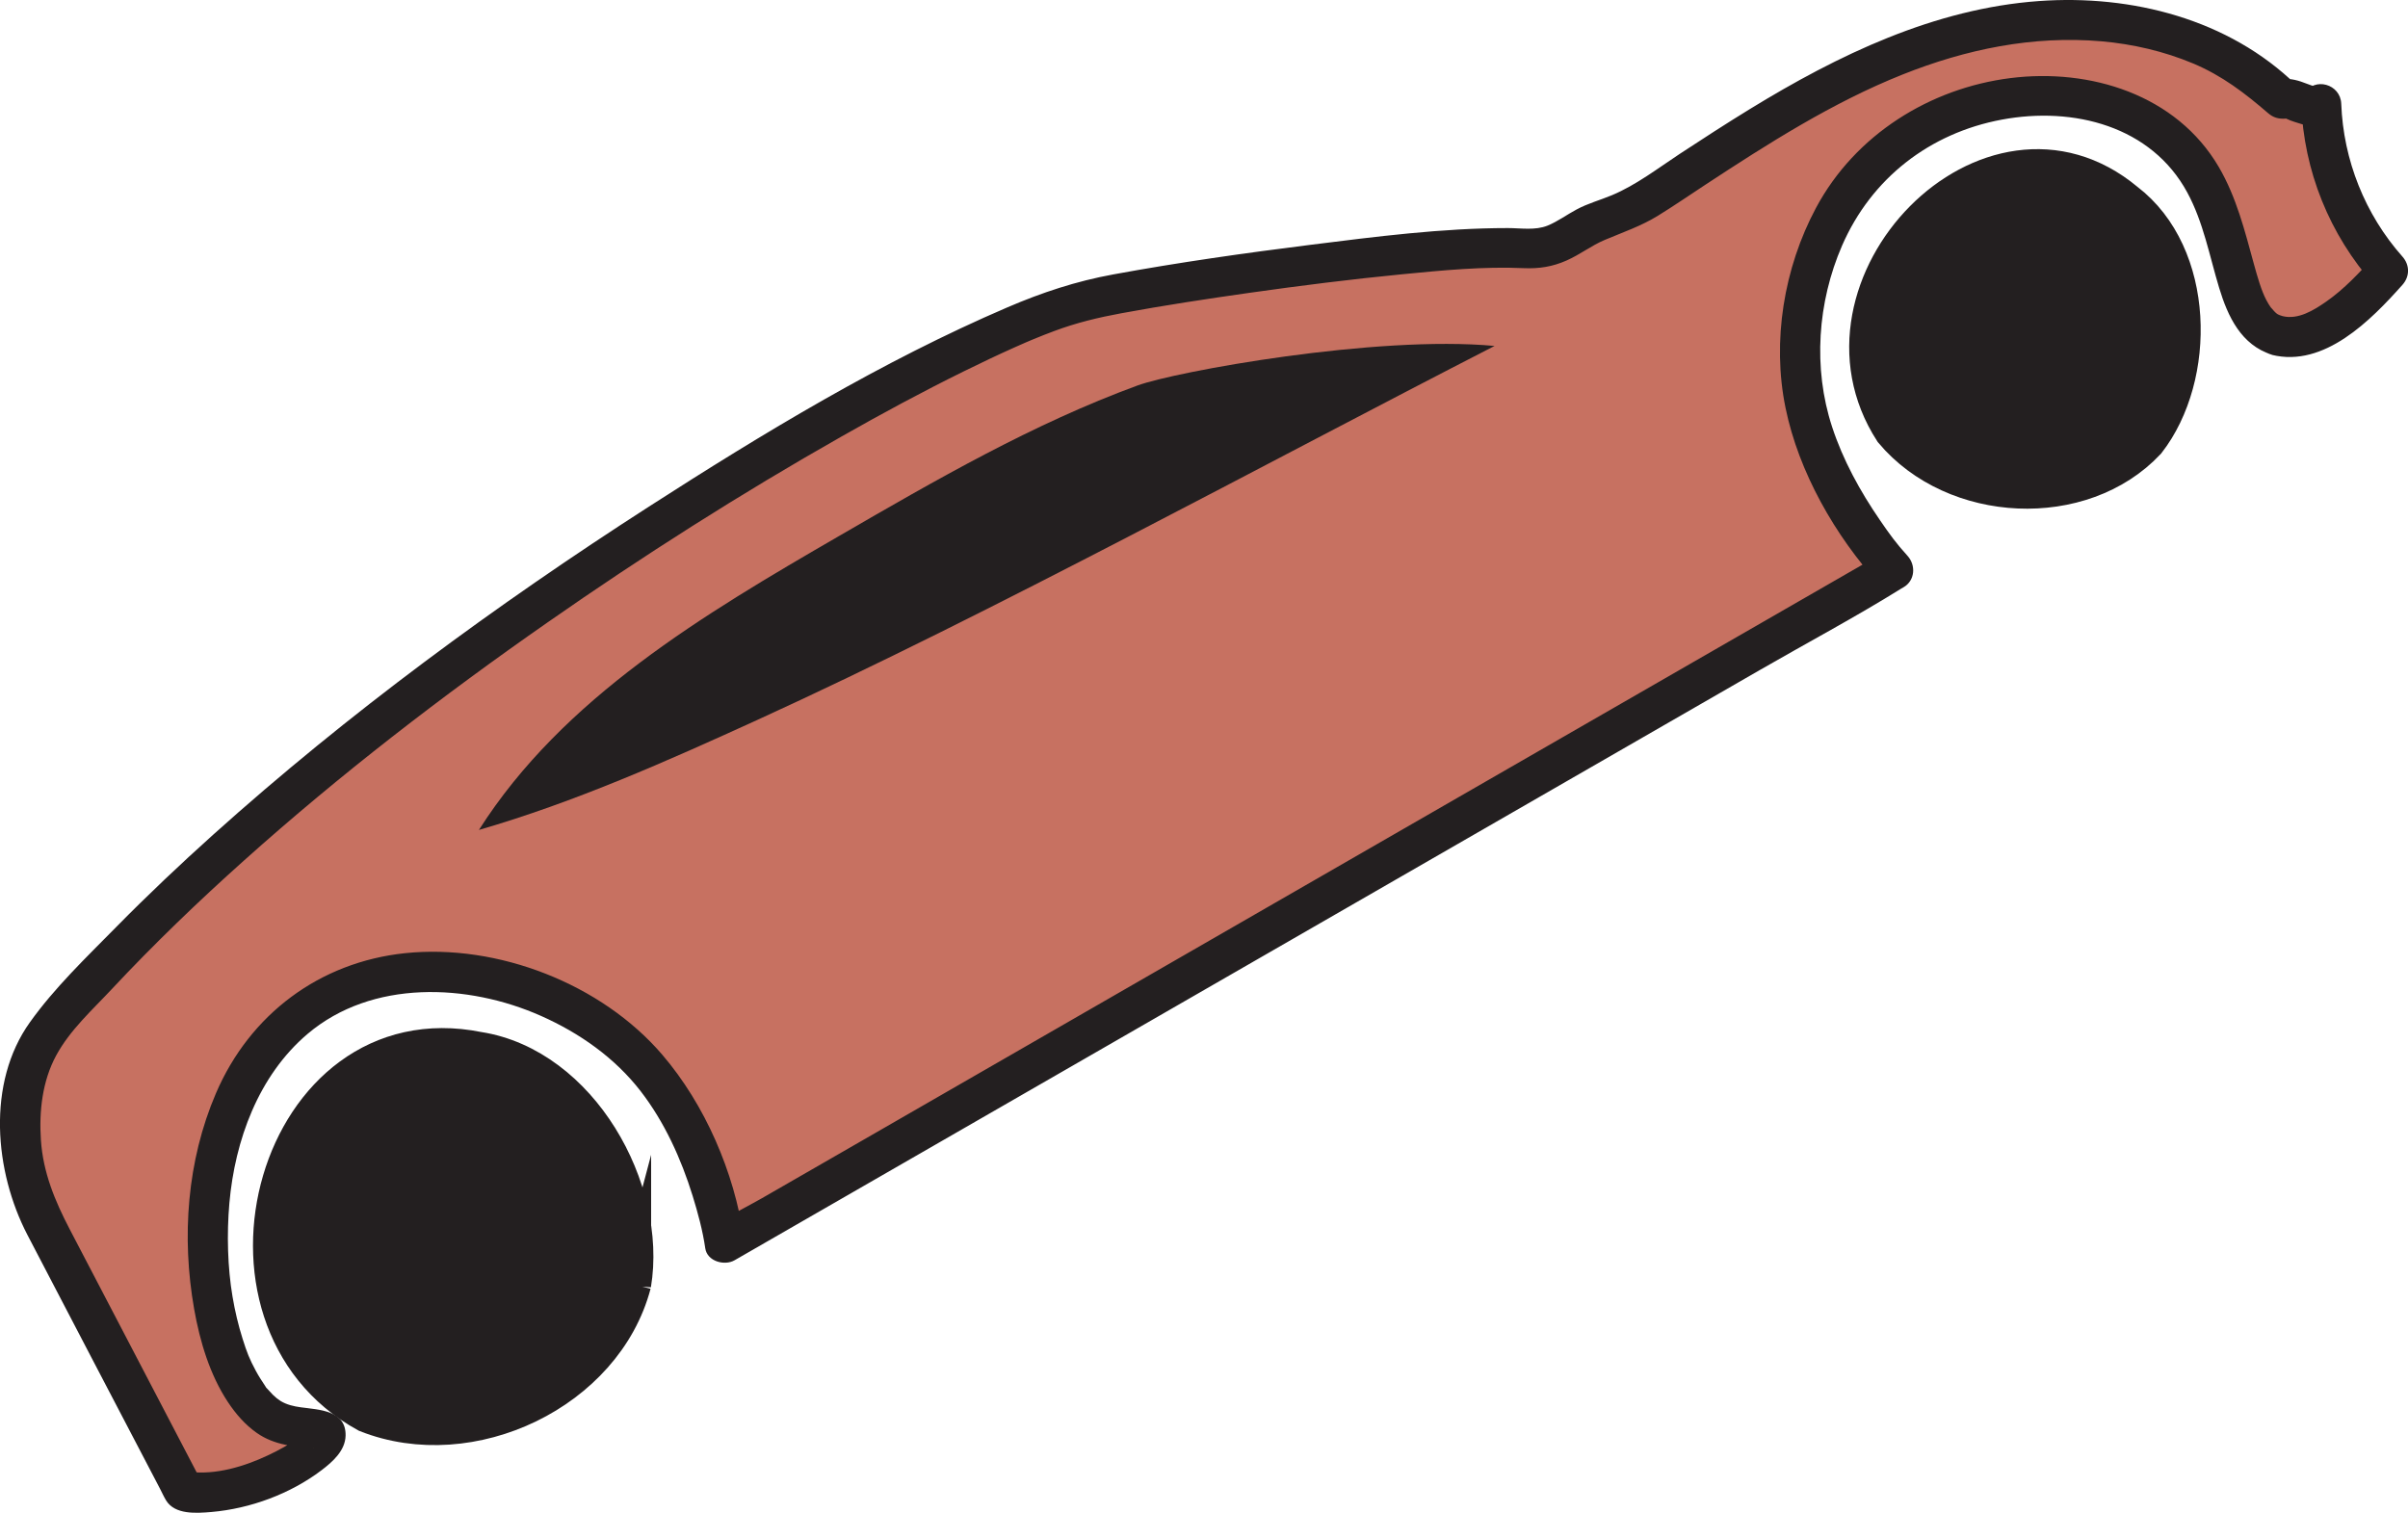
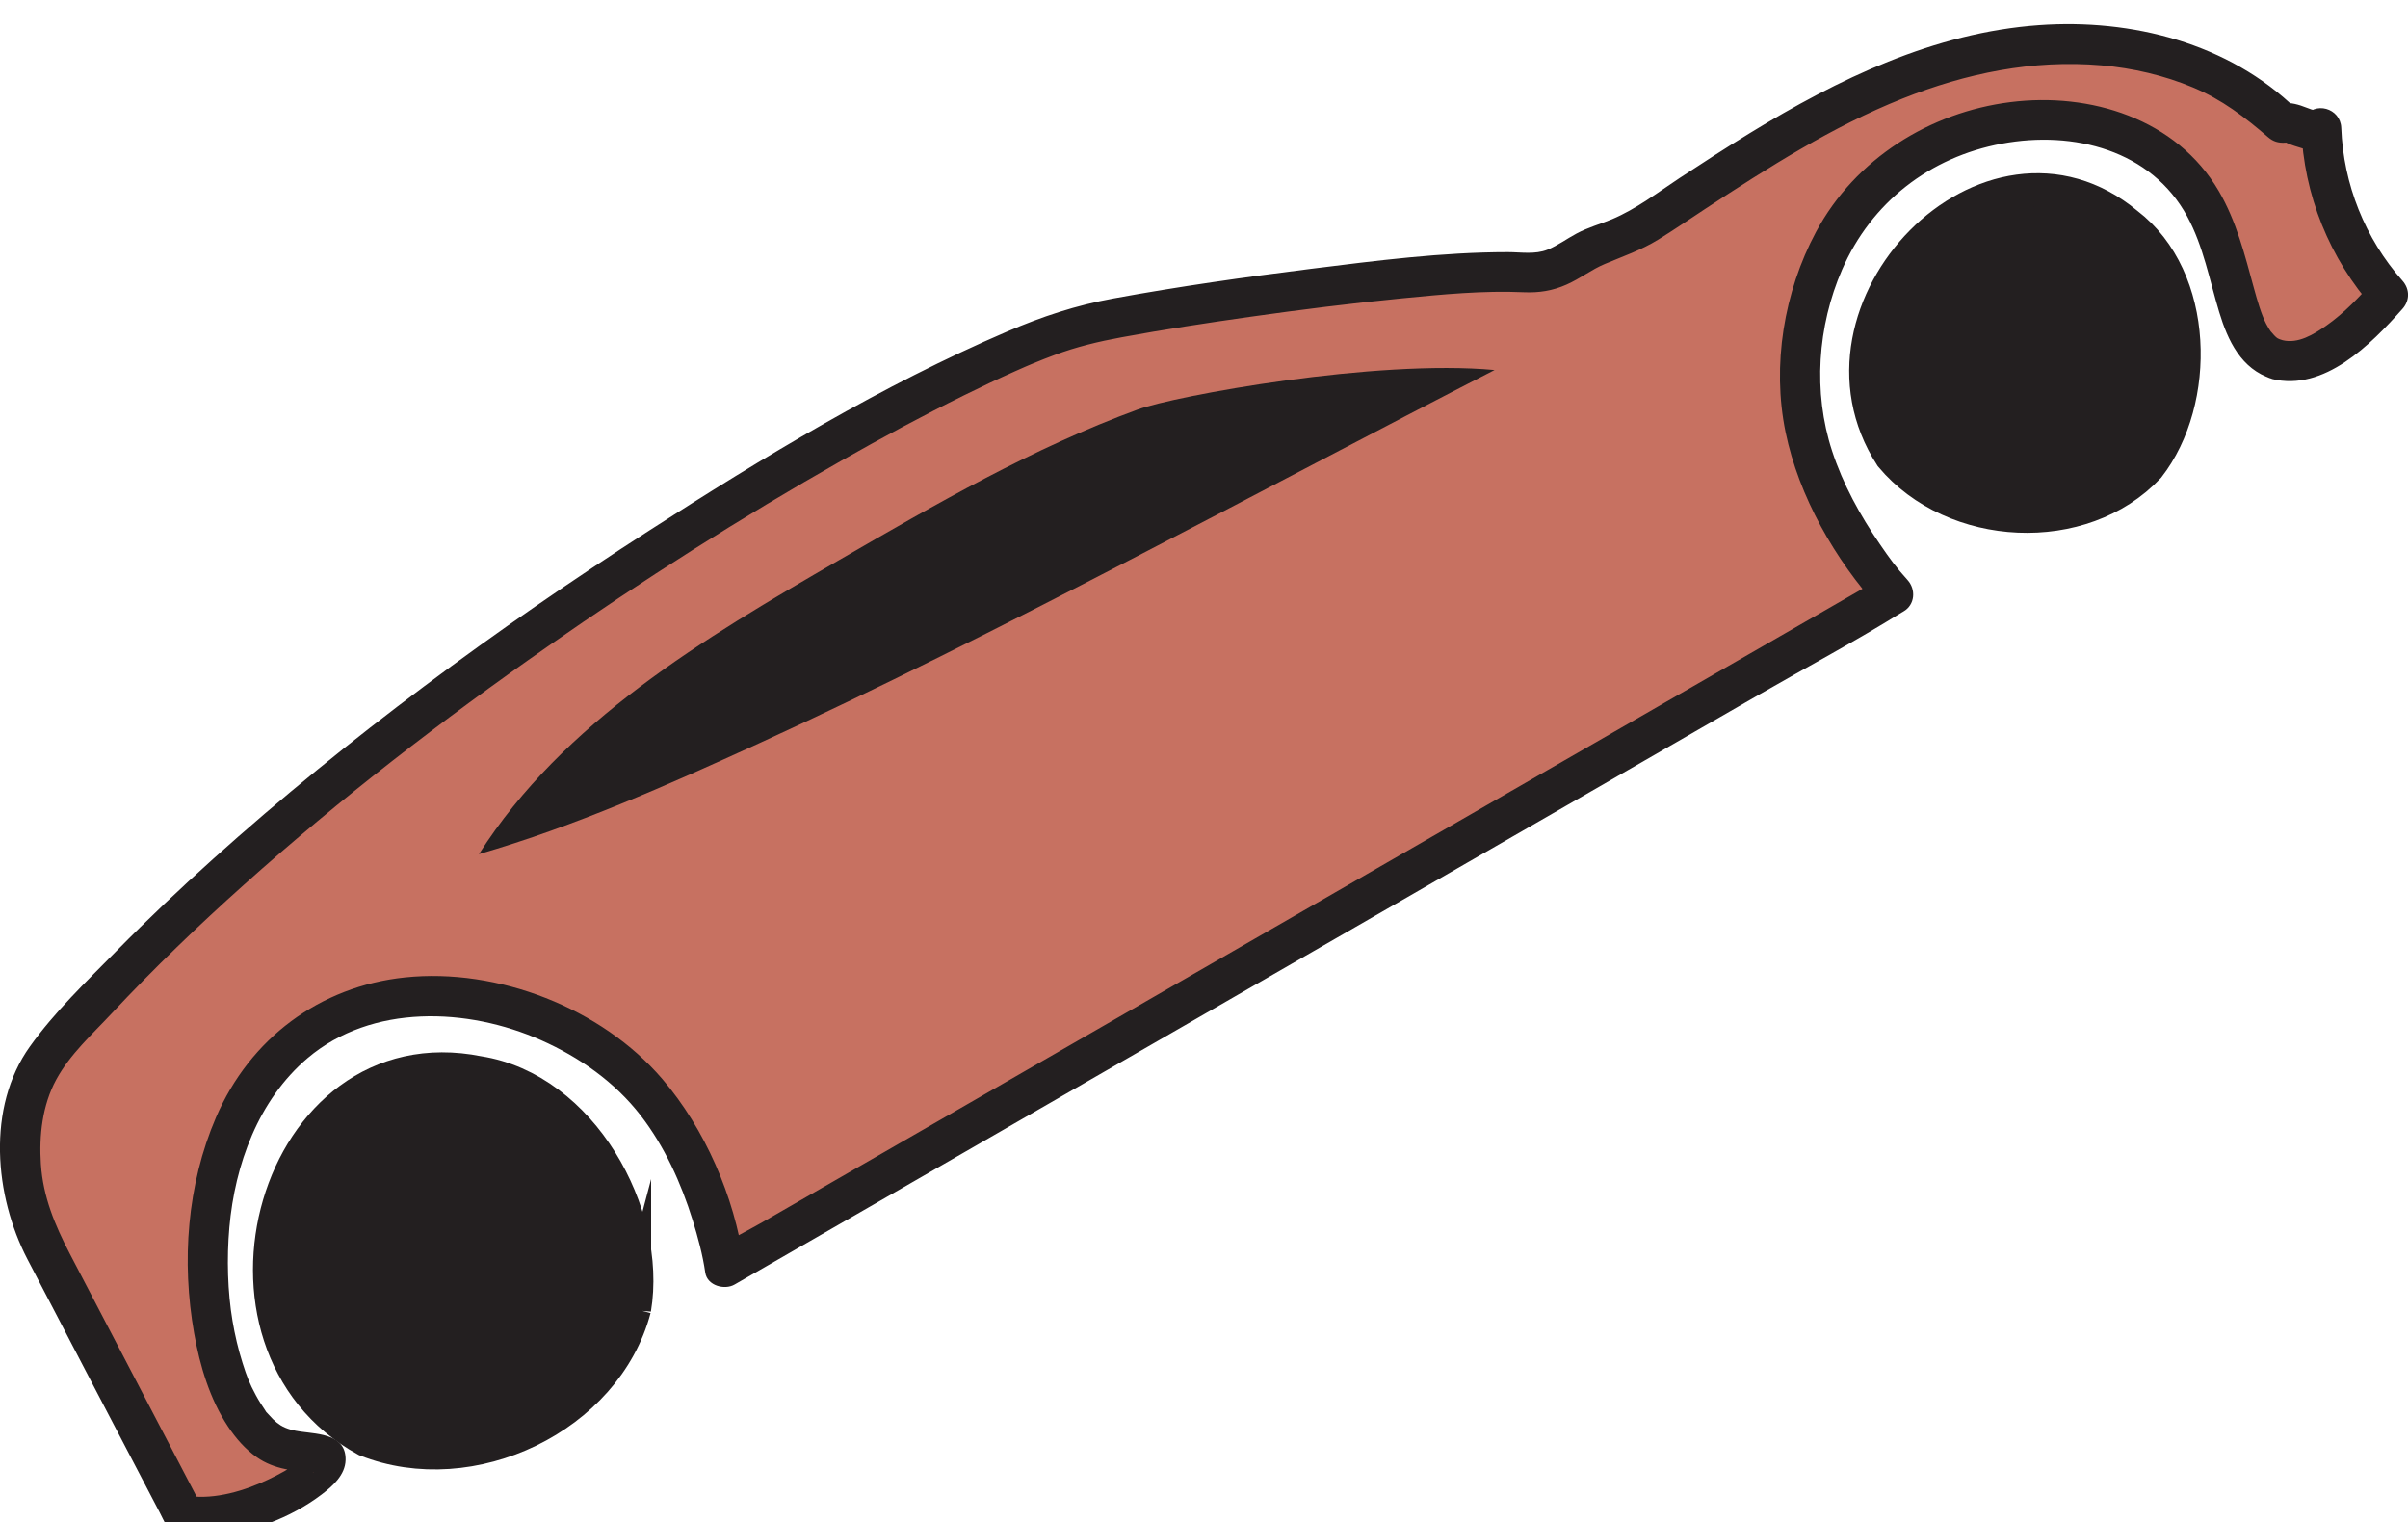
- <svg xmlns="http://www.w3.org/2000/svg" id="Layer_2" data-name="Layer 2" viewBox="0 0 300.87 189.04">
+ <svg xmlns="http://www.w3.org/2000/svg" id="Layer_2" data-name="Layer 2" viewBox="0 -3 300.87 190.04">
  <defs>
    <style>
      .cls-1 {
        stroke: #231f20;
        stroke-miterlimit: 10;
        stroke-width: 4.21px;
      }

      .cls-1, .cls-2 {
        fill: #231f20;
      }

      .cls-2, .cls-3 {
        stroke-width: 0px;
      }

      .cls-3 {
        fill: #c77161;
      }
    </style>
  </defs>
  <g id="Layer_11" data-name="Layer 11">
    <g>
      <g>
+         <animateTransform attributeName="transform" attributeType="XML" type="translate" values="0 0; 0 -5; 0 0" begin="0s" dur="0.3s" repeatCount="indefinite" />
        <path class="cls-3" d="m284.52,41.92c4.39,1.26,9.68-3.34,13.88-8.1-5.12-5.68-8.14-13.21-8.37-20.86-.55,1.27-3.57-1.05-4.87-.58-10.03-9.91-25.93-11.75-39.59-8.26-13.66,3.49-25.67,11.48-37.43,19.24-2.34,1.55-4.73,3.11-7.42,3.92-3.75,1.13-5.84,4.04-9.75,3.78-11.92-.8-50.04,5.02-56.02,6.63-18.89,5.1-91.03,46.91-128.32,90.38-5.32,6.2-5.07,17.24-1.29,24.49l17.64,33.78c7.74,1.19,18.13-5.12,17.69-7.16-.25-1.14-3.71-.33-6.45-1.74-9.82-5.06-14.03-40.5,5.62-52.31,12.7-7.63,30.46-2.44,39.68,6.84,8.96,9.01,11.02,23.34,11.02,23.34l146.04-84.09s-10.47-11.46-11.54-24.25c-.79-9.43,2.46-24.23,15.33-31.24,9.54-5.19,22.64-5.17,30.41,1.27,9.83,8.15,6.73,22.9,13.75,24.91Z" />
        <path class="cls-2" d="m283.85,44.34c6.55,1.63,12.39-4.33,16.32-8.74.94-1.05.94-2.48,0-3.54-4.67-5.26-7.38-12.07-7.64-19.09-.09-2.47-3.34-3.41-4.66-1.26l1.77-.8-.26-.06c-.12-.09-.41-.13-.56-.17-.45-.15-.89-.34-1.34-.49-.99-.32-1.98-.46-3-.21l2.43.64C278.46,2.38,266.33-.7,254.77.13c-13.09.94-25.12,6.75-36.15,13.51-2.95,1.81-5.85,3.69-8.73,5.58-2.73,1.8-5.45,3.9-8.48,5.17-1.48.62-3,1.02-4.43,1.79-1.2.64-2.34,1.49-3.61,2.01-1.57.63-3.32.31-4.97.31-8.22,0-16.49,1.07-24.64,2.09s-16.48,2.2-24.65,3.7c-4.66.85-8.92,2.26-13.27,4.13-15.65,6.72-30.46,15.69-44.75,24.88-19.1,12.29-37.54,25.81-54.45,41-4.14,3.72-8.18,7.54-12.08,11.5s-7.73,7.62-10.82,11.94c-5.44,7.6-4.43,18.67-.31,26.58,5.5,10.56,11.02,21.11,16.54,31.67.26.5.49,1.02.78,1.5,1.1,1.81,3.79,1.61,5.67,1.45,4.86-.42,9.87-2.27,13.77-5.23,1.38-1.05,2.94-2.43,2.99-4.3.08-3.19-3.32-3.24-5.58-3.55-.89-.12-1.77-.32-2.54-.79-.14-.08-.85-.64-.31-.19-.23-.19-.45-.39-.66-.59-.22-.22-.42-.46-.64-.69-.46-.5.05.14-.34-.44s-.79-1.2-1.13-1.83c-.83-1.54-1.13-2.33-1.67-4.04s-.96-3.49-1.26-5.28c-.61-3.6-.73-7.8-.39-11.67.69-7.81,3.61-15.92,9.78-21.15,8.03-6.8,20-6.31,29.16-2.24,4.8,2.13,9.22,5.23,12.45,9.41,2.98,3.86,5.05,8.43,6.49,13.07.66,2.14,1.26,4.34,1.58,6.56.24,1.64,2.42,2.22,3.67,1.49,4.87-2.8,9.74-5.61,14.61-8.41,11.6-6.68,23.2-13.36,34.81-20.04,14.07-8.1,28.14-16.2,42.2-24.3,12.16-7,24.32-14,36.47-21,5.88-3.39,11.92-6.6,17.69-10.19.08-.05.17-.1.26-.15,1.45-.83,1.58-2.75.51-3.93-1.45-1.6-2.22-2.67-3.46-4.48-2.47-3.6-4.61-7.49-5.97-11.65-2.4-7.34-1.82-15.57,1.25-22.64,3.66-8.41,10.95-14.06,19.95-15.74s18.7.82,23.18,9.1c2.02,3.73,2.77,7.92,3.99,11.94,1.08,3.57,2.75,7.13,6.58,8.33,3.08.96,4.4-3.87,1.33-4.82-.57-.18-.66-.21-1.04-.61-.11-.11-.58-.69-.36-.38-.24-.33-.45-.69-.64-1.05-.61-1.17-1.1-2.89-1.53-4.45-1.14-4.16-2.19-8.38-4.39-12.14-5.29-9.04-16.07-12.37-26.05-11.11s-19.36,7.02-24.28,16.22c-4.01,7.49-5.52,16.66-3.8,25.01,1.65,8.02,6.19,15.96,11.69,22.01l.51-3.93c-4.87,2.8-9.74,5.61-14.61,8.41-11.6,6.68-23.2,13.36-34.81,20.04-14.07,8.1-28.14,16.2-42.2,24.3-12.16,7-24.32,14-36.47,21-4,2.3-7.99,4.6-11.99,6.9-1.88,1.08-3.92,2.05-5.7,3.28-.08.06-.17.1-.26.15l3.67,1.49c-1.19-8.16-4.83-16.59-10.18-22.84-7.59-8.86-20.56-13.9-32.14-12.69-10.69,1.12-19.39,7.65-23.62,17.49-3.63,8.44-4.32,18-2.73,26.99.71,4.02,1.95,8.19,4.22,11.62.99,1.49,2.15,2.83,3.62,3.86,1.05.74,2.31,1.22,3.56,1.47.89.18,1.8.26,2.7.35.2.02.51.09.7.07.32-.04.03.14-.24-.19l-.64-1.1c-.19-.48.05-.82.16-1.08-.05.14-.39.5,0,.05-.23.27-.88.86-.9.88-1.2.96-2.6,1.7-3.98,2.35-2.92,1.38-6.55,2.48-9.82,2.04l1.49,1.15c-3.48-6.66-6.96-13.32-10.43-19.98-2-3.82-3.99-7.64-5.99-11.47-1.85-3.55-3.33-7.09-3.6-11.17-.24-3.57.18-7.36,1.91-10.55s4.52-5.69,6.91-8.25c5.27-5.64,10.83-10.99,16.58-16.13,11.97-10.72,24.72-20.54,37.9-29.73,11.88-8.29,24.12-16.08,36.73-23.23,5.02-2.85,10.11-5.6,15.29-8.15,2.11-1.04,4.23-2.05,6.38-3.01.45-.2.91-.4,1.36-.6.24-.1.47-.2.71-.3-.43.18.14-.06.29-.12.85-.35,1.7-.69,2.57-1.01,2.75-1.03,5.51-1.69,8.39-2.22,5.31-.98,10.65-1.79,16-2.55,6.35-.9,12.71-1.7,19.09-2.32,5.03-.49,10.14-.99,15.19-.76,1.89.08,3.57-.18,5.31-.95s3.12-1.88,4.79-2.58c2.3-.97,4.53-1.72,6.67-3.04,1.99-1.23,3.93-2.56,5.89-3.85,7.85-5.15,15.88-10.28,24.63-13.77,7.94-3.17,16.3-4.9,24.86-4.16,3.91.34,7.84,1.25,11.46,2.77s6.46,3.7,9.37,6.21c.64.55,1.28.73,2.1.69.69-.03-.32-.24.24.03s1.31.48,1.92.67c1.72.55,3.53.34,4.54-1.31l-4.66-1.26c.31,8.39,3.53,16.35,9.1,22.62v-3.54c-1.81,2.03-3.73,4.08-5.98,5.65-1.55,1.08-3.51,2.3-5.47,1.81-3.12-.78-4.45,4.04-1.33,4.82Z" />
+         <path class="cls-2" d="m186.74,43.23c-28.52,14.63-62.85,33.37-92,46.68-11.39,5.2-22.87,10.31-34.9,13.8,10.5-16.52,28.09-26.94,45.03-36.75,12.05-6.98,24.19-14,37.26-18.79,4.71-1.73,29.8-6.32,44.61-4.94Z" />
      </g>
-       <path class="cls-2" d="m186.74,43.23c-28.52,14.63-62.85,33.37-92,46.68-11.39,5.2-22.87,10.31-34.9,13.8,10.5-16.52,28.09-26.94,45.03-36.75,12.05-6.98,24.19-14,37.26-18.79,4.71-1.73,29.8-6.32,44.61-4.94Z" />
-       <path class="cls-1" d="m268.42,55.31c-8.24,8.78-24.29,8.01-32.11-1.33-11.85-18.32,12.26-43.31,29.44-28.99,8.89,6.78,9.06,22.1,2.67,30.32Z" />
+       <path class="cls-1" d="m268.42,55.31c-8.24,8.78-24.29,8.01-32.11-1.33-11.85-18.32,12.26-43.31,29.44-28.99,8.89,6.78,9.06,22.1,2.67,30.32Z">
+       </path>
      <path class="cls-1" d="m79.25,160.51c-3.57,13.51-20.38,21.58-33.51,16.37-22.21-12.15-11.4-50.97,14.05-45.84,12.82,2.01,21.45,17.56,19.46,29.48Z" />
    </g>
  </g>
</svg>
